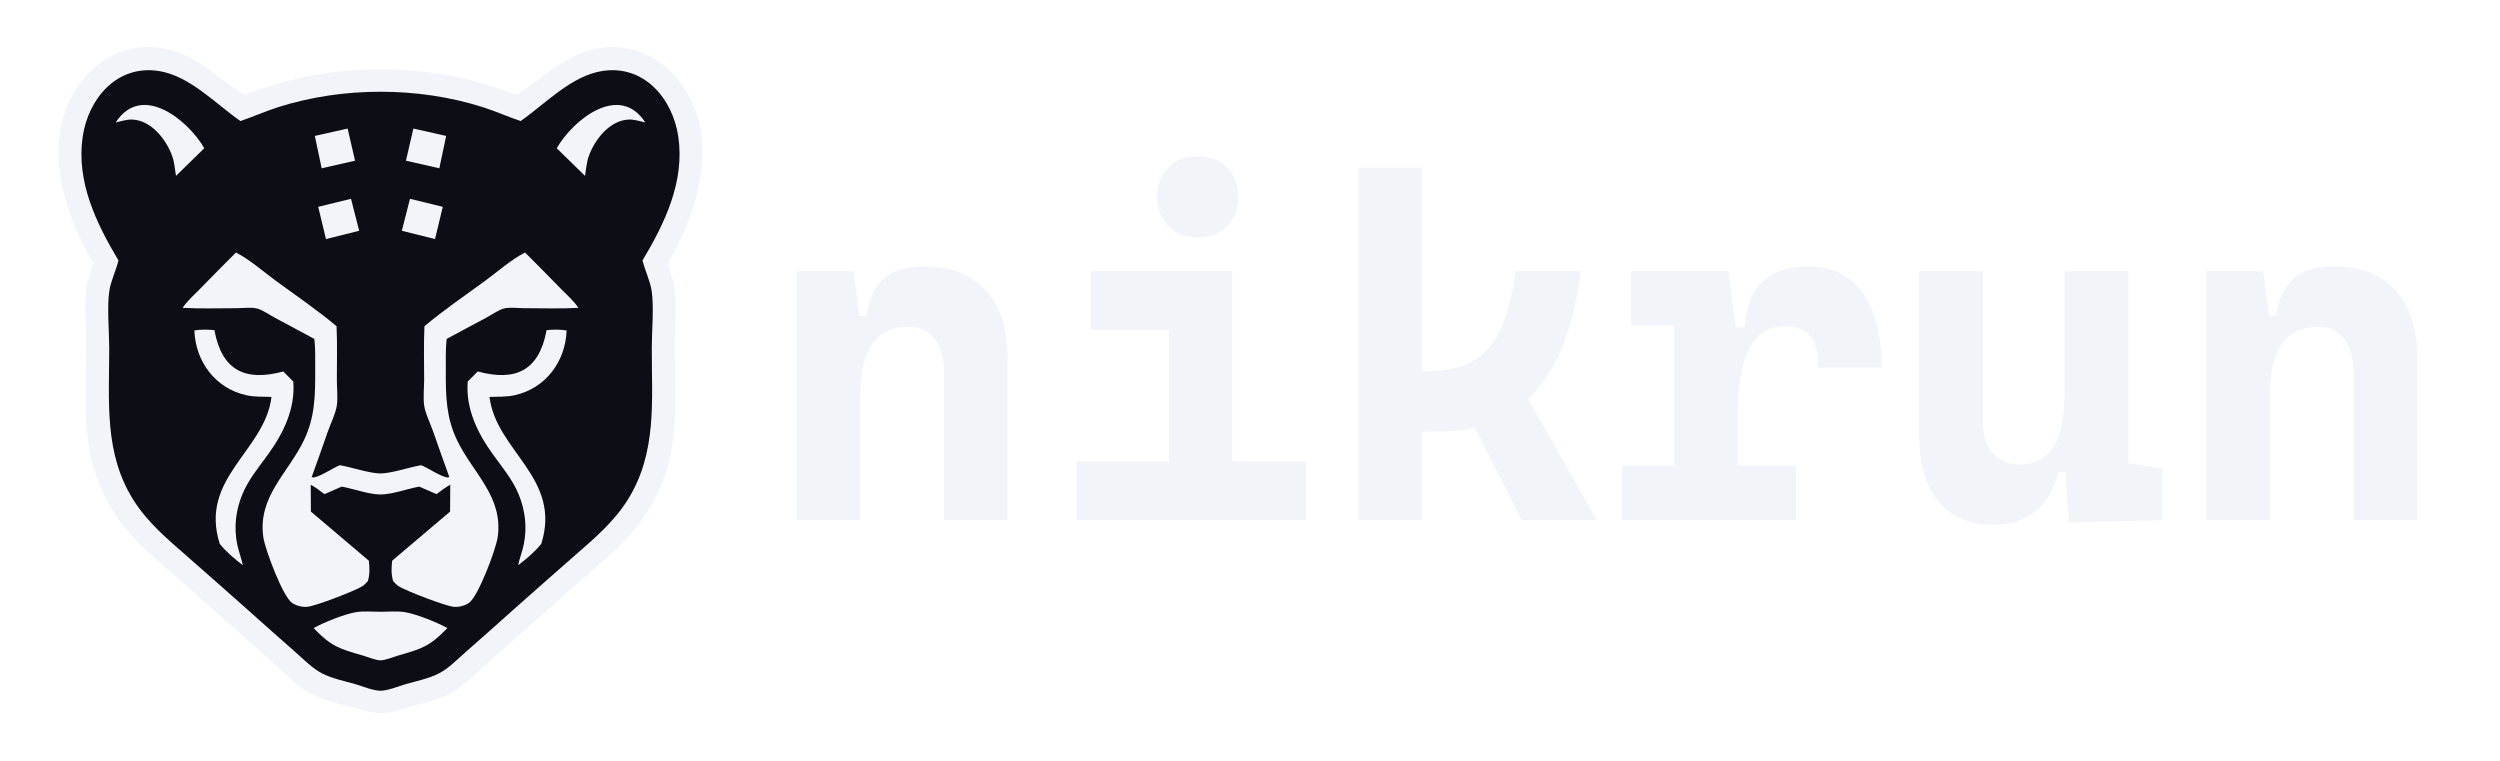
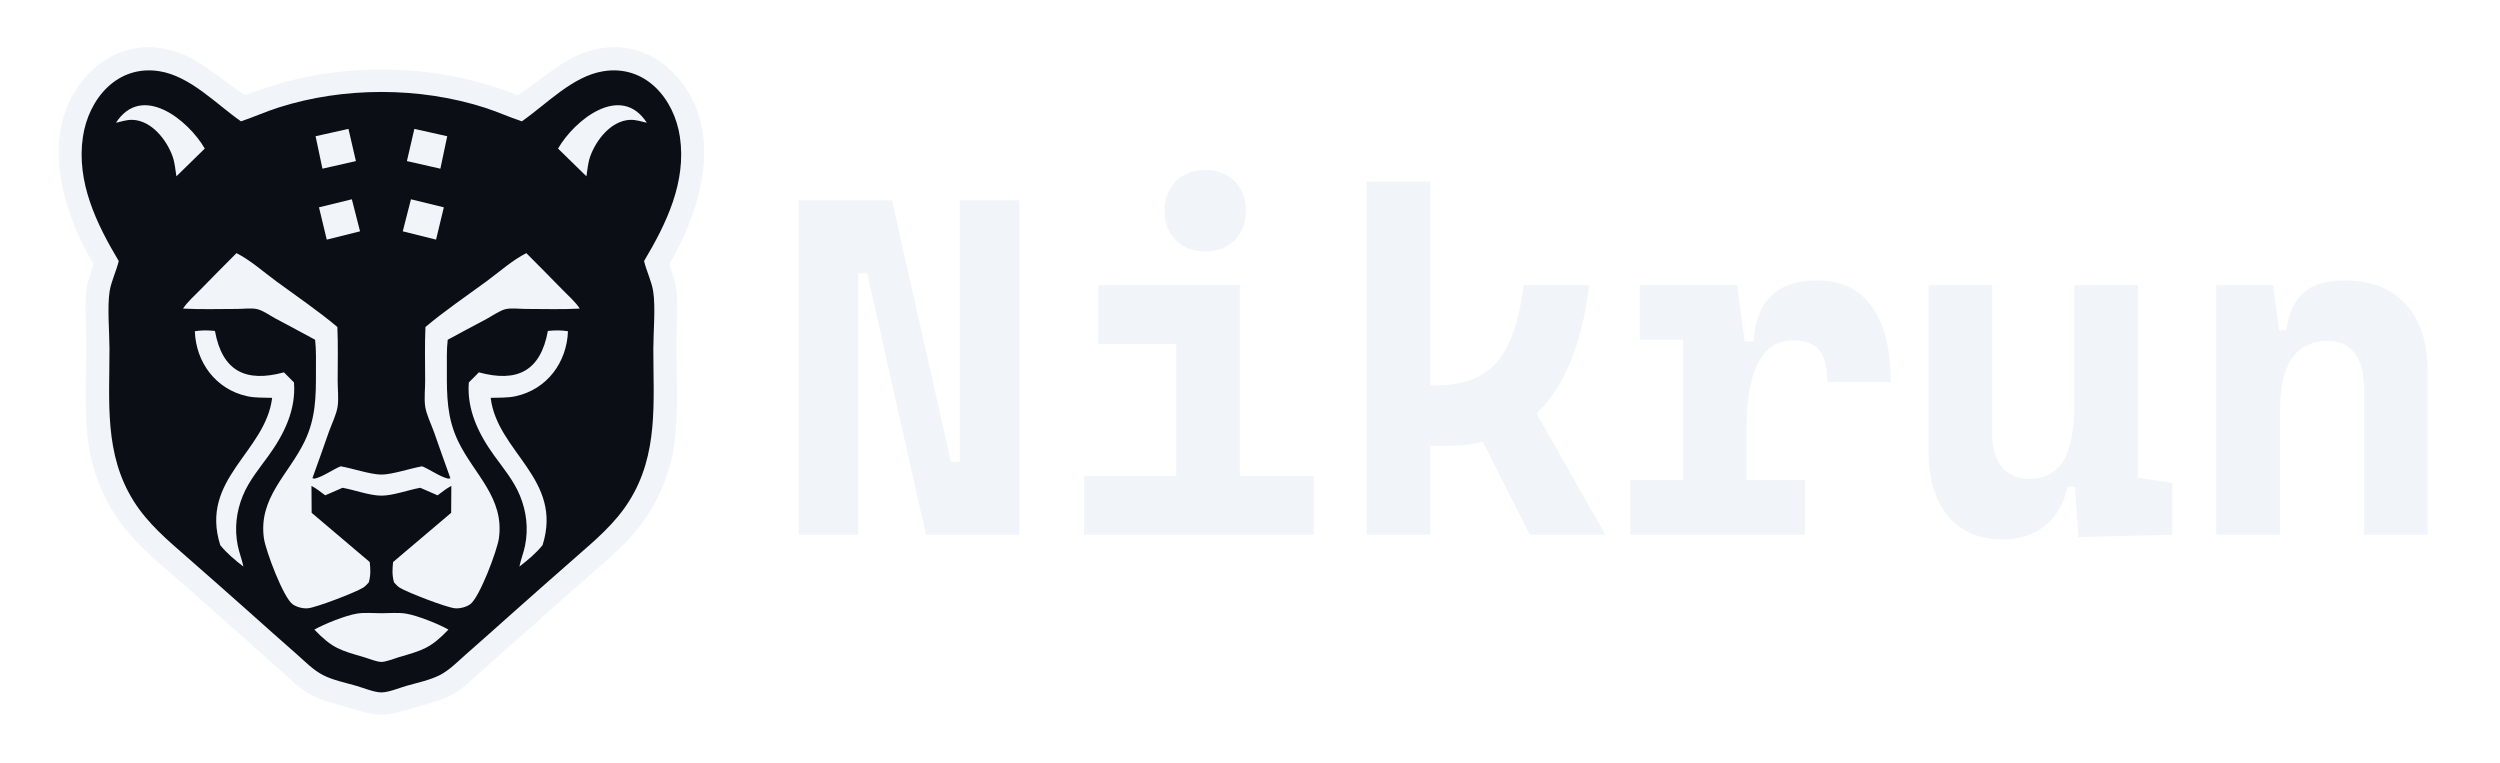
- <svg xmlns="http://www.w3.org/2000/svg" viewBox="0 0 841 256">
+ <svg xmlns="http://www.w3.org/2000/svg" viewBox="0 0 839 256">
  <path fill="#f1f5f9" d="M128 23.34C111.76 23.34 97.45 26.08 82.29 31.92C72 25.42 64.76 16.86 51.7 15.88C43.89 15.3 35.94 18.48 30.45 23.97C12.45 41.97 20 69.26 31.34 88.61C30.61 91.24 29.48 94.07 29.08 96.78C28.24 102.37 28.98 109.19 28.98 114.91C28.98 126.44 28.12 138.68 29.84 150.04C30.99 157.6 33.97 165.38 38 171.86C43.61 180.87 51.3 187.24 59.22 194.06C65.39 199.38 71.4 204.9 77.54 210.26C82.89 214.91 88.09 219.74 93.45 224.38C96.74 227.24 99.89 230.62 103.71 232.82C107.61 235.07 112.42 236.2 116.74 237.43C120.42 238.47 124.15 239.88 128 239.88C131.85 239.88 135.58 238.47 139.26 237.43C143.58 236.2 148.39 235.07 152.29 232.82C156.11 230.62 159.26 227.24 162.55 224.38C167.91 219.74 173.11 214.91 178.46 210.26C184.6 204.9 190.61 199.38 196.78 194.06C204.7 187.24 212.39 180.87 218 171.86C222.03 165.38 225.01 157.6 226.16 150.04C227.88 138.68 227.02 126.44 227.02 114.91C227.02 109.19 227.76 102.37 226.92 96.78C226.52 94.07 225.39 91.24 224.66 88.61C236 69.26 243.55 41.97 225.55 23.97C220.06 18.48 212.11 15.3 204.3 15.88C191.24 16.86 184 25.42 173.71 31.92C158.55 26.08 144.24 23.34 128 23.34Z" />
  <path fill="#0b0e14" d="M128 30.86C116.3 30.86 104.5 32.55 93.35 36.12C89.12 37.48 85.04 39.33 80.87 40.72C72.5 34.89 63.83 25.52 53.43 23.89C39.4 21.68 29.72 33.1 27.82 45.97C25.6 61.09 32.35 75.04 39.85 87.6C39.07 90.93 37.32 94.38 36.79 97.77C35.96 103.04 36.73 111.37 36.74 116.96C36.77 134.83 34.9 152.36 44.9 168.23C49.65 175.77 56.22 181.25 62.85 187.06C69.8 193.16 76.74 199.26 83.64 205.41C88.94 210.15 94.25 214.88 99.6 219.57C102.3 221.94 105.13 224.88 108.34 226.53C111.62 228.23 115.92 229.12 119.49 230.14C121.9 230.82 125.56 232.37 128 232.37C130.44 232.37 134.1 230.82 136.51 230.14C140.08 229.12 144.38 228.23 147.66 226.53C150.87 224.88 153.7 221.94 156.4 219.57C161.75 214.88 167.06 210.15 172.36 205.41C179.26 199.26 186.2 193.16 193.15 187.06C199.78 181.25 206.35 175.77 211.1 168.23C221.1 152.36 219.23 134.83 219.26 116.96C219.27 111.37 220.04 103.04 219.21 97.77C218.68 94.38 216.93 90.93 216.15 87.6C223.65 75.04 230.4 61.09 228.18 45.97C226.28 33.1 216.6 21.68 202.57 23.89C192.17 25.52 183.5 34.89 175.13 40.72C170.96 39.33 166.88 37.48 162.65 36.12C151.5 32.55 139.7 30.86 128 30.86Z" />
  <path fill="#f1f5f9" d="M128 166.34C124.06 166.34 118.94 164.4 114.95 163.7L109.15 166.23C107.57 165.06 106.1 163.87 104.53 163.07L104.59 172.1L124.08 188.62C124.34 191.17 124.44 192.96 123.77 195.44C123.08 196.14 122.72 196.69 121.84 197.24C119.26 198.83 106.25 203.84 103.39 204.13C101.72 204.3 99.7 203.78 98.3 202.86C95.15 200.78 89.14 184.75 88.57 180.66C86.67 167.01 96.93 159.19 102.26 148.06C105.97 140.33 106.06 133.01 106.03 124.64C106.02 121.1 106.15 117.49 105.75 114.02C101.39 111.63 96.98 109.32 92.59 106.97C90.78 106 88.39 104.28 86.45 103.78C84.51 103.28 81.58 103.68 79.53 103.68C73.53 103.67 67.38 103.9 61.42 103.56C62.95 101.25 65.32 99.2 67.38 97.08C71.34 93 75.36 88.97 79.37 84.95C83.92 87.24 88.49 91.29 92.74 94.42C99.56 99.43 106.77 104.31 113.22 109.74C113.49 115.75 113.32 121.84 113.32 127.87C113.32 130.54 113.69 133.79 113.31 136.4C112.91 139.13 111.29 142.33 110.36 144.96C108.53 150.15 106.72 155.36 104.83 160.53C105.11 160.47 105.4 160.67 105.67 160.61C108.25 160.05 111.73 157.55 114.33 156.49C118.19 157.15 124.41 159.27 128 159.27C131.59 159.27 137.81 157.15 141.67 156.49C144.27 157.55 147.75 160.05 150.33 160.61C150.6 160.67 150.89 160.47 151.17 160.53C149.28 155.36 147.47 150.15 145.64 144.96C144.71 142.33 143.09 139.13 142.69 136.4C142.31 133.79 142.68 130.54 142.68 127.87C142.68 121.84 142.51 115.75 142.78 109.74C149.23 104.31 156.44 99.43 163.26 94.42C167.51 91.29 172.08 87.24 176.63 84.95C180.64 88.97 184.66 93 188.62 97.08C190.68 99.2 193.05 101.25 194.58 103.56C188.62 103.9 182.47 103.67 176.47 103.68C174.42 103.68 171.49 103.28 169.55 103.78C167.61 104.28 165.22 106 163.41 106.97C159.02 109.32 154.61 111.63 150.25 114.02C149.85 117.49 149.98 121.1 149.97 124.64C149.94 133.01 150.03 140.33 153.74 148.06C159.07 159.19 169.33 167.01 167.43 180.66C166.86 184.75 160.85 200.78 157.7 202.86C156.3 203.78 154.28 204.3 152.61 204.13C149.75 203.84 136.74 198.83 134.16 197.24C133.28 196.69 132.92 196.14 132.23 195.44C131.56 192.96 131.66 191.17 131.92 188.62L151.41 172.1L151.47 163.07C149.9 163.87 148.43 165.06 146.85 166.23L141.05 163.7C137.06 164.4 131.94 166.34 128 166.34Z M65.39 111.16C67.67 110.8 69.79 110.82 72.13 111.06C74.61 124.63 82.5 128.44 95.29 124.96L98.66 128.35C99.38 137.51 95.37 145.68 90.11 152.95C86.97 157.28 83.55 161.36 81.49 166.37C79.3 171.73 78.65 177.4 79.79 183.09C80.27 185.48 81.22 187.84 81.69 190.14C78.89 187.99 76.15 185.71 73.92 182.96C66.91 160.77 89.12 151.76 91.33 133.52C88.58 133.41 85.7 133.57 82.91 132.96C72.43 130.66 65.76 121.62 65.39 111.16Z M190.61 111.16C190.24 121.62 183.57 130.66 173.09 132.96C170.3 133.57 167.42 133.41 164.67 133.52C166.88 151.76 189.09 160.77 182.08 182.96C179.85 185.71 177.11 187.99 174.31 190.14C174.78 187.84 175.73 185.48 176.21 183.09C177.35 177.4 176.7 171.73 174.51 166.37C172.45 161.36 169.03 157.28 165.89 152.95C160.63 145.68 156.62 137.51 157.34 128.35L160.71 124.96C173.5 128.44 181.39 124.63 183.87 111.06C186.21 110.82 188.33 110.8 190.61 111.16Z M128 222.14C126.47 222.14 123.88 221.06 122.35 220.61C114.16 218.22 111.58 217.63 105.5 211.29C108.75 209.44 116.05 206.51 119.83 205.92C122.43 205.51 125.36 205.8 128 205.8C130.64 205.8 133.57 205.51 136.17 205.92C139.95 206.51 147.25 209.44 150.5 211.29C144.42 217.63 141.84 218.22 133.65 220.61C132.12 221.06 129.53 222.14 128 222.14Z M68.72 49.86L59.2 59.17C58.86 57.12 58.69 54.64 57.93 52.51C55.94 46.94 50.9 40.49 44.52 40.22C42.63 40.14 40.62 40.81 38.92 41.2C47.61 27.76 63.17 40.23 68.72 49.86Z M187.28 49.86C192.83 40.23 208.39 27.76 217.08 41.2C215.38 40.81 213.37 40.14 211.48 40.22C205.1 40.49 200.06 46.94 198.07 52.51C197.31 54.64 197.14 57.12 196.8 59.17L187.28 49.86Z M116.94 43.25L119.44 54.06L108.21 56.61L105.91 45.72Z M150.09 45.72L147.79 56.61L136.56 54.06L139.06 43.25Z M118.08 66.88L120.83 77.63L109.66 80.42L107.05 69.58Z M148.95 69.58L146.34 80.42L135.17 77.63L137.92 66.88Z" />
-   <path fill="#f1f5f9" fill-rule="nonzero" d="M317.56 174.98L317.56 125.75C317.56 120.69 316.51 116.79 314.43 114.04C312.35 111.31 309.39 109.94 305.54 109.94C294.79 109.94 289.42 117.68 289.42 133.17L284.52 106.38L291.47 106.38C292.27 100.75 294.18 96.54 297.24 93.78C300.29 91.01 304.93 89.63 311.15 89.63C320 89.63 326.85 92.31 331.7 97.69C336.55 103.06 338.97 110.64 338.97 120.44L338.97 174.98ZM268 174.98L268 91.21L287.13 91.21L289.42 108.91L289.42 174.98ZM393.18 174.98L393.18 95.95L414.52 95.95L414.52 174.98ZM362.2 174.98L362.2 155.22L394.77 155.22L394.77 174.98ZM412.95 174.98L412.95 155.22L439.34 155.22L439.34 174.98ZM366.95 110.97L366.95 91.21L414.52 91.21L414.52 110.97ZM402.91 79.91C398.85 79.91 395.55 78.64 393.03 76.11C390.5 73.58 389.23 70.29 389.23 66.23C389.23 62.18 390.5 58.88 393.03 56.35C395.55 53.82 398.85 52.56 402.91 52.56C406.96 52.56 410.26 53.82 412.78 56.35C415.32 58.88 416.58 62.18 416.58 66.23C416.58 70.29 415.32 73.58 412.78 76.11C410.26 78.64 406.96 79.91 402.91 79.91ZM470.24 145.18L470.24 124.87L479.73 124.87C485.99 124.87 491.15 123.78 495.18 121.59C499.21 119.41 502.38 115.85 504.7 110.93C507.02 106 508.7 99.43 509.76 91.21L531.8 91.21C529.54 109.33 524.43 122.86 516.48 131.79C508.52 140.72 497.59 145.18 483.68 145.18ZM457.04 174.98L457.04 56.43L478.46 56.43L478.46 174.98ZM511.81 174.98L491.27 134.2L510.39 127.72L537.18 174.98ZM584.6 138.94L579.7 110.09L586.89 110.09C587.73 96.45 594.87 89.63 608.31 89.63C616.26 89.63 622.36 92.55 626.6 98.4C630.84 104.24 632.96 112.68 632.96 123.69L611.63 123.69C611.63 118.74 610.73 115.18 608.94 113.02C607.15 110.86 604.23 109.78 600.17 109.78C594.95 109.78 591.05 112.3 588.47 117.33C585.89 122.35 584.6 129.57 584.6 138.94ZM545.55 174.98L545.55 156.64L604.2 156.64L604.2 174.98ZM563.26 174.98L563.26 91.21L581.44 91.21L584.6 115.23L584.6 174.98ZM548.72 109.54L548.72 91.21L580.33 91.21L581.91 109.54ZM670.66 176.56C662.71 176.56 656.55 173.94 652.17 168.69C647.8 163.46 645.61 156.06 645.61 146.53L645.61 91.21L667.03 91.21L667.03 141.23C667.03 146.03 668.12 149.73 670.31 152.34C672.5 154.94 675.51 156.25 679.36 156.25C684.42 156.25 688.21 154.31 690.74 150.44C693.26 146.57 694.53 140.08 694.53 130.96L698.8 158.86L692.32 158.86C691.05 164.55 688.53 168.92 684.73 171.98C680.94 175.03 676.25 176.56 670.66 176.56ZM695.95 175.77L694.53 155.7L694.53 140.99L715.95 140.99L715.95 155.85L727.49 157.59L727.49 174.98ZM694.53 151.27L694.53 91.21L715.95 91.21L715.95 146.53ZM791.74 174.98L791.74 125.75C791.74 120.69 790.7 116.79 788.62 114.04C786.54 111.31 783.57 109.94 779.73 109.94C768.98 109.94 763.61 117.68 763.61 133.17L758.7 106.38L765.66 106.38C766.45 100.75 768.37 96.54 771.43 93.78C774.48 91.01 779.12 89.63 785.34 89.63C794.19 89.63 801.04 92.31 805.88 97.69C810.73 103.06 813.16 110.64 813.16 120.44L813.16 174.98ZM742.18 174.98L742.18 91.21L761.32 91.21L763.61 108.91L763.61 174.98Z" />
+   <path fill="#f1f5f9" fill-rule="nonzero" d="M310.76 179.46L291 91.74L282.39 91.74L282.39 67.24L299.37 67.24L319.14 154.96L324.43 154.96L324.43 179.46ZM268 179.46L268 67.24L288.08 67.24L288.08 179.46ZM322.06 179.46L322.06 67.24L342.13 67.24L342.13 179.46ZM394.76 179.46L394.76 100.43L416.1 100.43L416.1 179.46ZM363.78 179.46L363.78 159.7L396.35 159.7L396.35 179.46ZM414.53 179.46L414.53 159.7L440.92 159.7L440.92 179.46ZM368.53 115.45L368.53 95.69L416.1 95.69L416.1 115.45ZM404.49 84.39C400.43 84.39 397.13 83.12 394.61 80.59C392.08 78.06 390.81 74.77 390.81 70.71C390.81 66.66 392.08 63.36 394.61 60.83C397.13 58.3 400.43 57.04 404.49 57.04C408.55 57.04 411.84 58.3 414.36 60.83C416.9 63.36 418.16 66.66 418.16 70.71C418.16 74.77 416.9 78.06 414.36 80.59C411.84 83.12 408.55 84.39 404.49 84.39ZM471.82 149.66L471.82 129.35L481.31 129.35C487.57 129.35 492.73 128.26 496.76 126.07C500.79 123.89 503.96 120.33 506.28 115.41C508.6 110.48 510.28 103.91 511.34 95.69L533.38 95.69C531.12 113.81 526.01 127.34 518.06 136.27C510.1 145.2 499.17 149.66 485.26 149.66ZM458.62 179.46L458.62 60.91L480.04 60.91L480.04 179.46ZM513.4 179.46L492.85 138.68L511.97 132.2L538.76 179.46ZM586.18 143.42L581.28 114.57L588.47 114.57C589.31 100.93 596.45 94.11 609.89 94.11C617.84 94.11 623.94 97.03 628.18 102.88C632.42 108.72 634.54 117.16 634.54 128.17L613.21 128.17C613.21 123.22 612.31 119.66 610.53 117.5C608.73 115.34 605.81 114.26 601.75 114.26C596.53 114.26 592.63 116.78 590.05 121.81C587.47 126.83 586.18 134.05 586.18 143.42ZM547.13 179.46L547.13 161.12L605.78 161.12L605.78 179.46ZM564.84 179.46L564.84 95.69L583.02 95.69L586.18 119.71L586.18 179.46ZM550.3 114.02L550.3 95.69L581.91 95.69L583.5 114.02ZM672.24 181.04C664.29 181.04 658.13 178.42 653.75 173.17C649.38 167.94 647.19 160.54 647.19 151.01L647.19 95.69L668.61 95.69L668.61 145.71C668.61 150.51 669.7 154.21 671.89 156.82C674.08 159.42 677.09 160.73 680.94 160.73C686 160.73 689.79 158.79 692.32 154.92C694.84 151.05 696.11 144.56 696.11 135.44L700.38 163.34L693.9 163.34C692.63 169.03 690.11 173.4 686.31 176.46C682.52 179.51 677.83 181.04 672.24 181.04ZM697.53 180.25L696.11 160.18L696.11 145.47L717.53 145.47L717.53 160.33L729.07 162.07L729.07 179.46ZM696.11 155.75L696.11 95.69L717.53 95.69L717.53 151.01ZM793.32 179.46L793.32 130.23C793.32 125.17 792.28 121.27 790.2 118.52C788.12 115.79 785.15 114.42 781.31 114.42C770.56 114.42 765.19 122.16 765.19 137.65L760.28 110.86L767.24 110.86C768.03 105.23 769.95 101.02 773.01 98.26C776.06 95.49 780.7 94.11 786.92 94.11C795.77 94.11 802.62 96.79 807.46 102.17C812.31 107.54 814.74 115.12 814.74 124.92L814.74 179.46ZM743.77 179.46L743.77 95.69L762.9 95.69L765.19 113.39L765.19 179.46Z" />
</svg>
